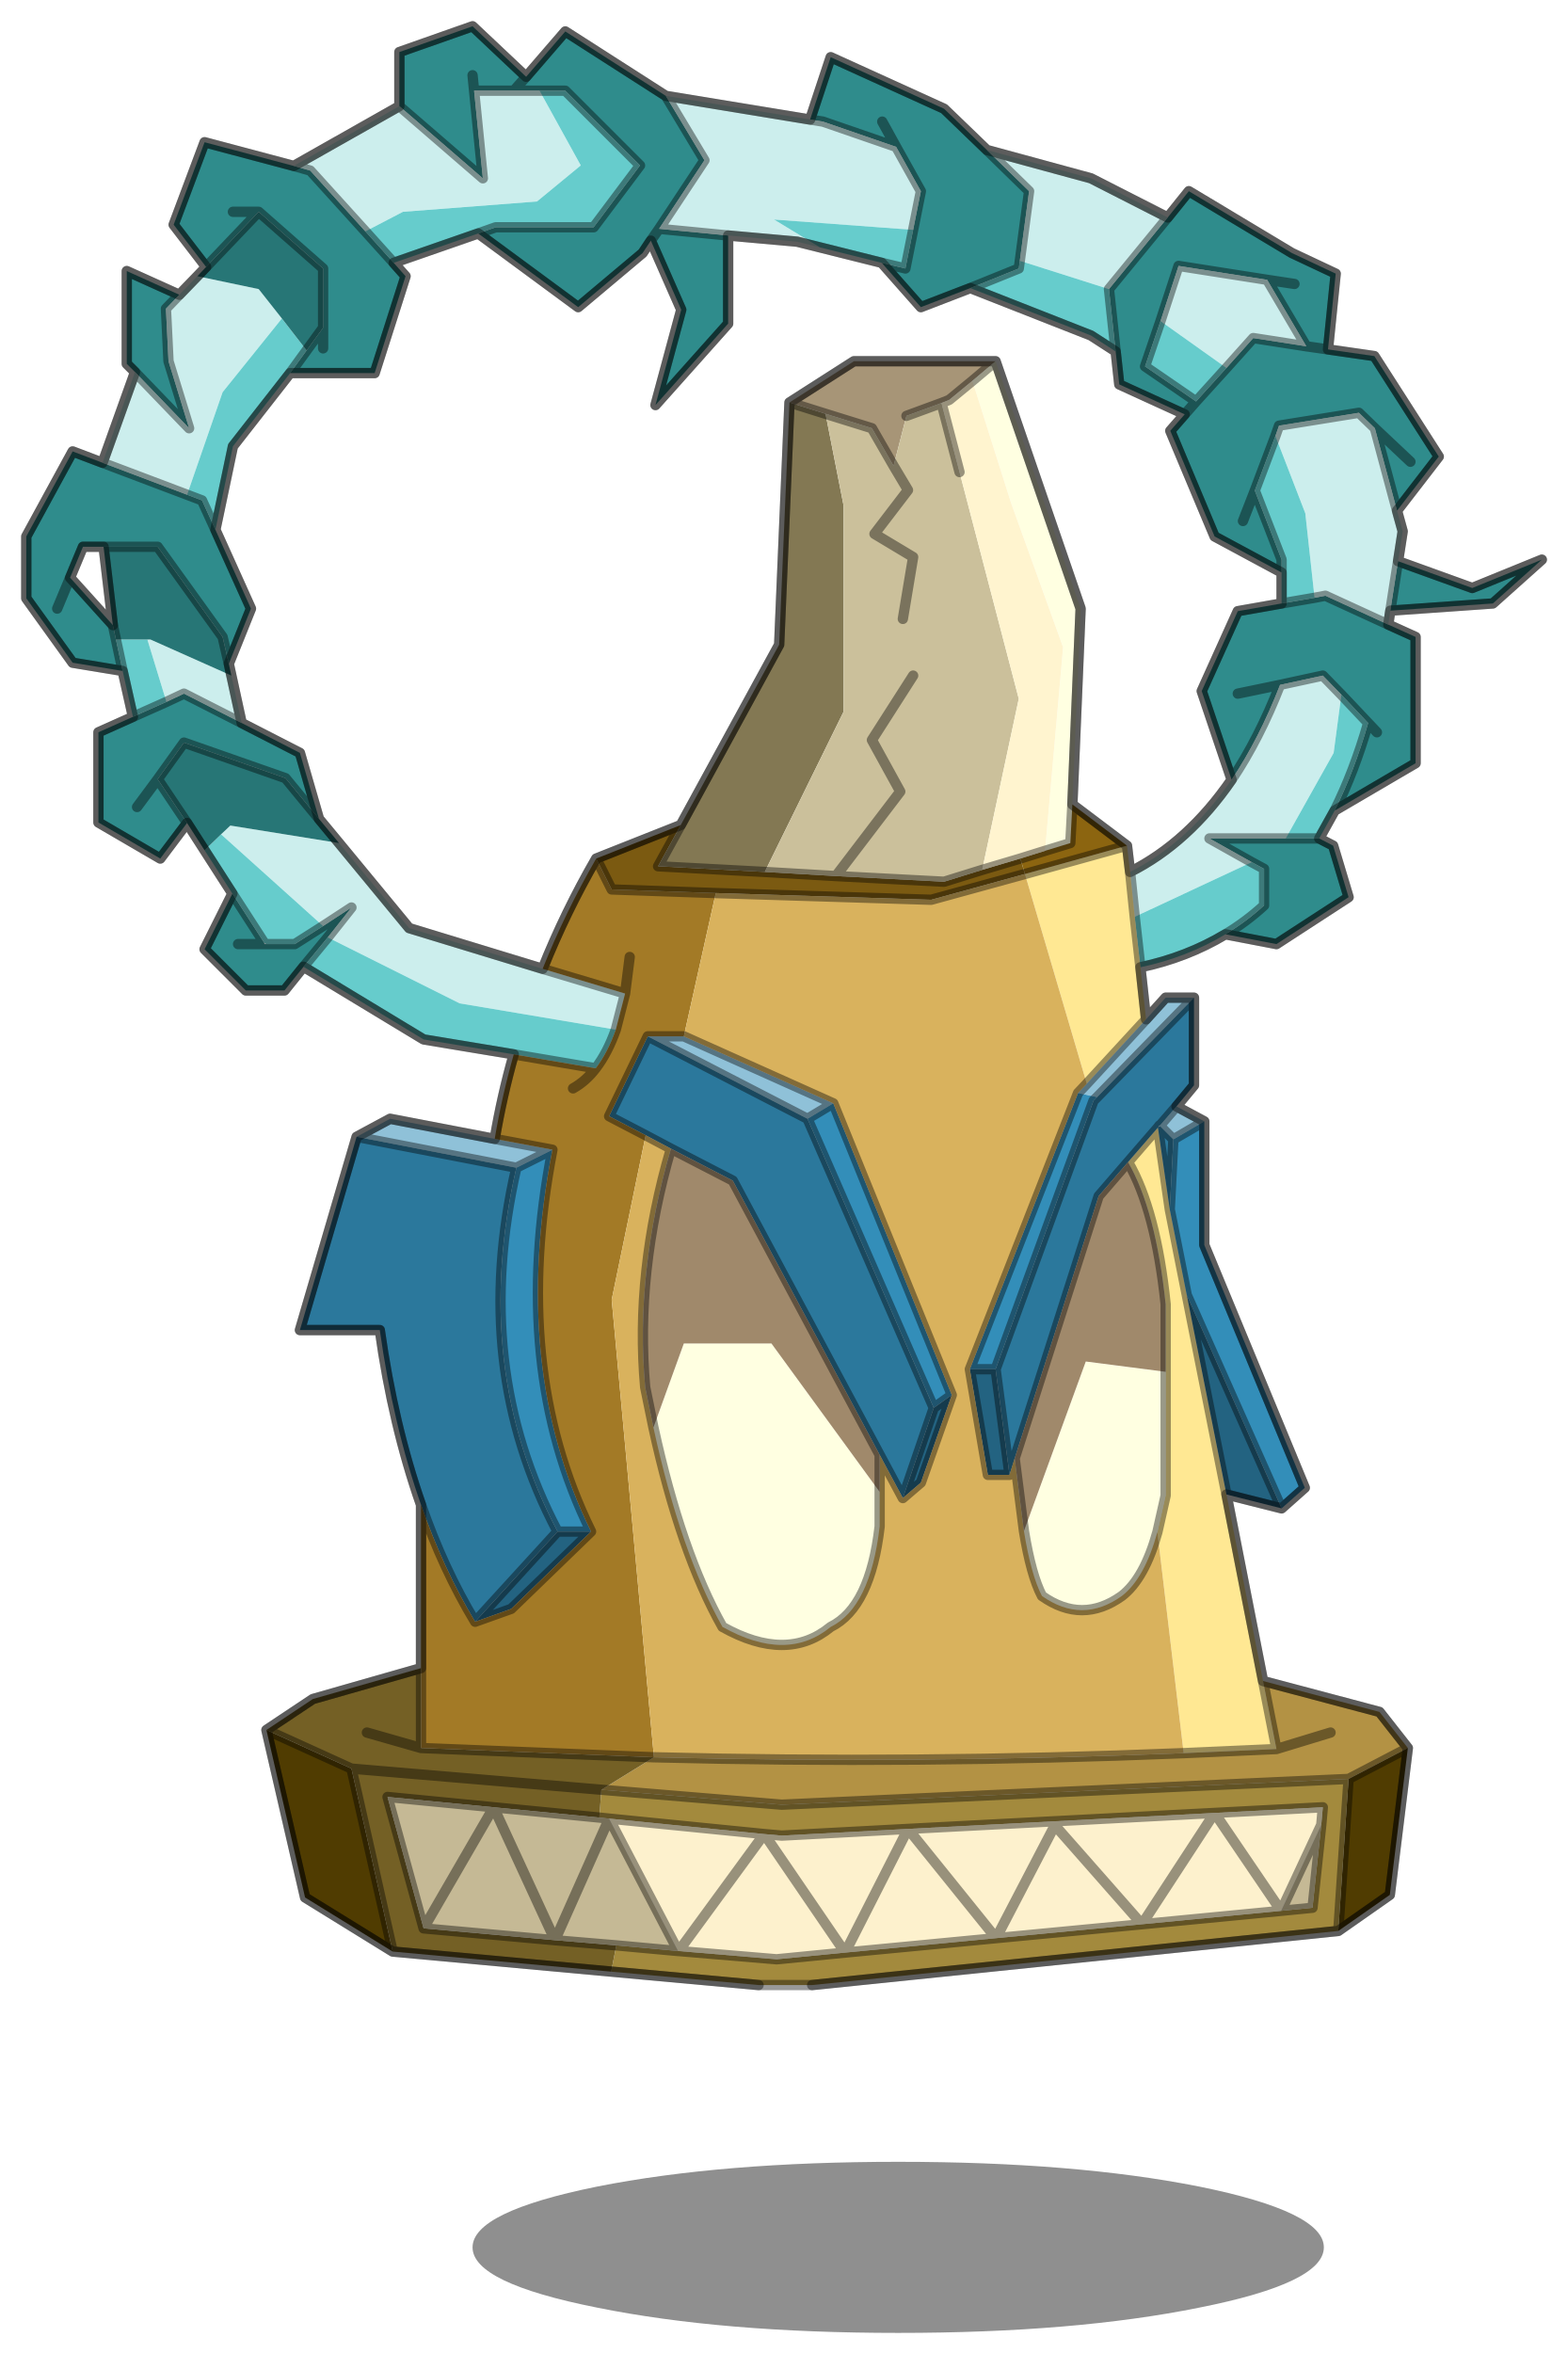
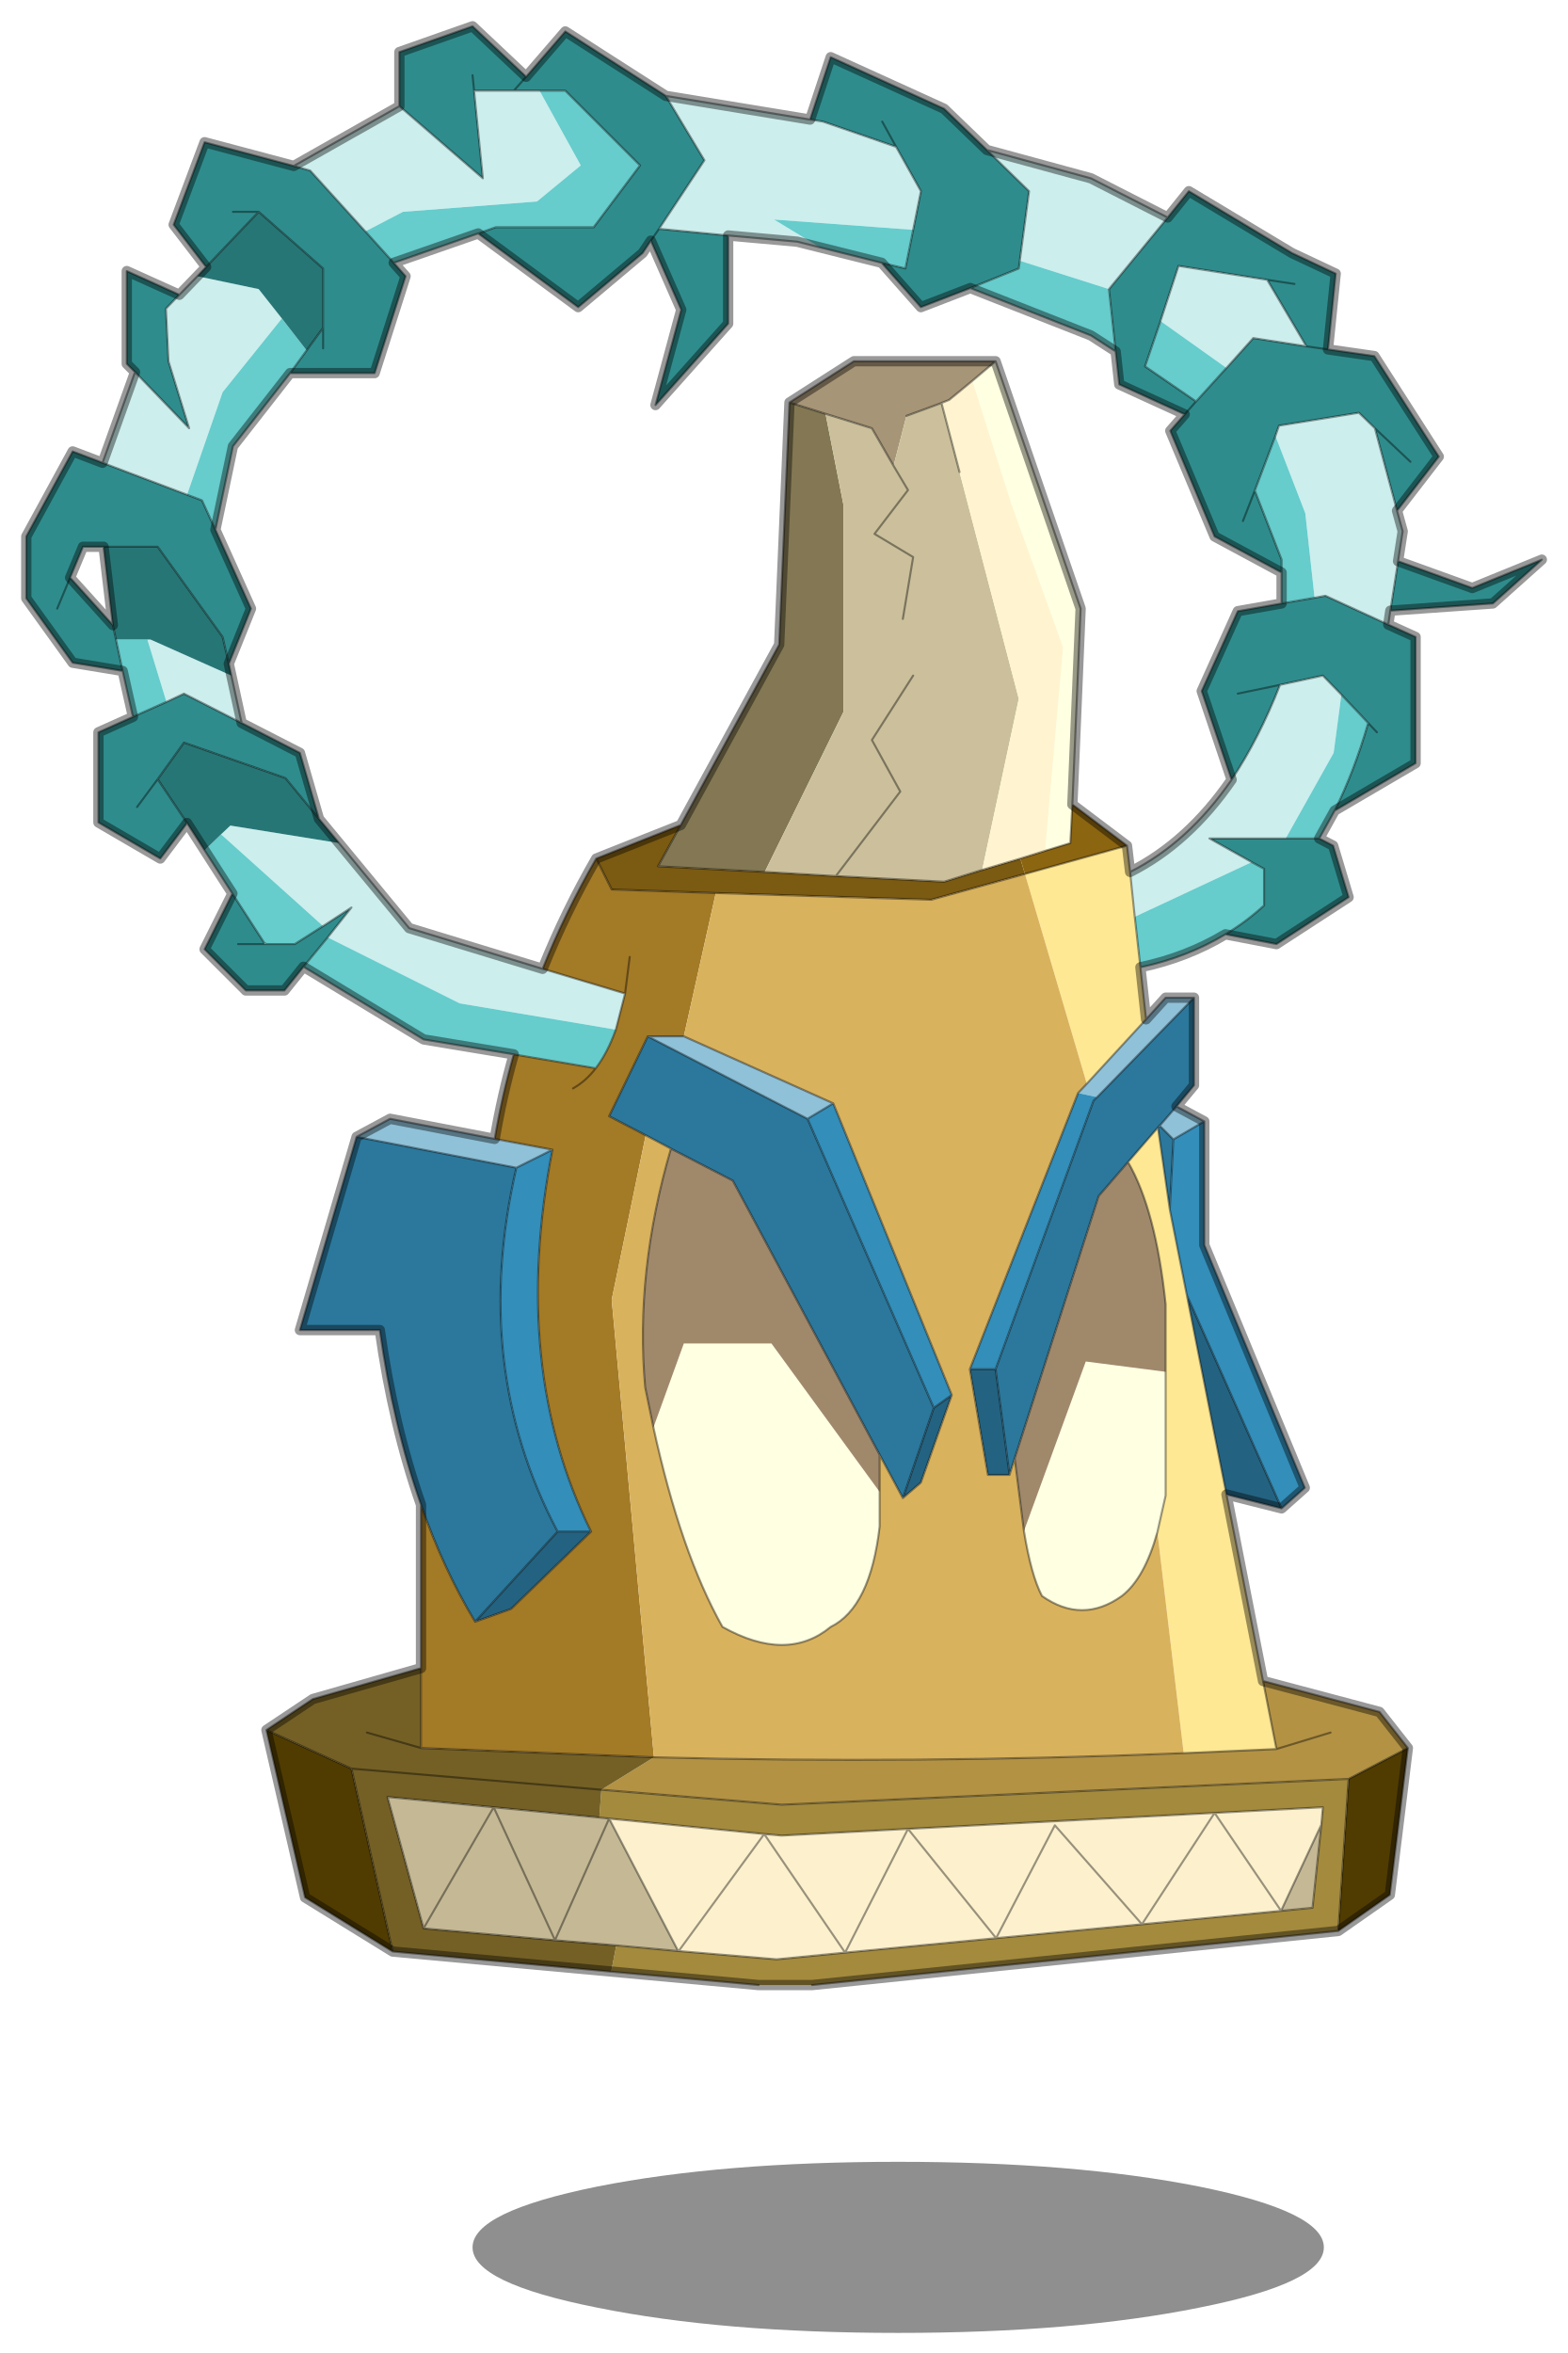
<svg xmlns="http://www.w3.org/2000/svg" xmlns:xlink="http://www.w3.org/1999/xlink" width="152.1" height="228.3" viewBox="199.4 86.0 152.1 228.3">
  <g transform="matrix(1, 0, 0, 1, 0, 0)">
    <use xlink:href="#object-0" width="148.05" height="224.3" transform="matrix(1, 0, 0, 1, 201.45, 88.05)" />
  </g>
  <defs>
    <g transform="matrix(1, 0, 0, 1, -201.45, -88.05)" id="object-0">
      <path fill-rule="evenodd" fill="#000000" fill-opacity="0.439" stroke="none" d="M257.35 309.9Q245.25 307.5 245.25 304.05Q245.25 300.6 257.35 298.15Q269.45 295.75 286.55 295.75Q303.65 295.75 315.75 298.15Q327.85 300.6 327.85 304.05Q327.85 307.5 315.75 309.9Q303.65 312.35 286.55 312.35Q269.45 312.35 257.35 309.9" />
      <path fill-rule="evenodd" fill="#2f8c8c" stroke="none" d="M278 97.6L280 91.55L291 96.55L295.15 100.55L299.25 104.55L298.35 111.3L298.25 112.05L293.55 113.95L288.75 115.8L284.95 111.5L287.25 112.05L288 108.3L288.75 104.55L286.35 100.25L279.25 97.8L278 97.6M312.7 107.1L314.75 104.55L324.75 110.55L329 112.55L328.25 119.9L332.75 120.55L339 130.3L334.95 135.55L332.8 127.55L331.25 126.05L323.5 127.3L323.15 128.3L321.15 133.6L323.75 140.3L323.75 141.55L317.25 138.05L312.95 127.8L314.35 126.2L308 123.3L307.65 120.1L307 114.05L312.7 107.1M335.05 140.45L342.25 143.05L349 140.3L344.25 144.55L334.3 145.25L335.05 140.45M334.1 146.6L336.75 147.8L336.75 160.05L328.9 164.65Q330.8 160.85 332.15 156.15L329.55 153.4L327.75 151.55L323.6 152.45L319.5 153.3L323.6 152.45Q321.55 157.7 318.9 161.65L316 153.05L319.5 145.3L323.75 144.55L326.95 144L328 143.8L334.1 146.6M327.4 167.35L328.75 168.05L330.25 173.05L323.25 177.6L318.3 176.65Q320.3 175.45 322.05 173.85L322.05 170.3L320.85 169.65L316.75 167.35L324.15 167.35L327.4 167.35M228.85 179.8L227 182.1L223.25 182.1L219.25 178.1L221.95 172.7L225.05 177.5L225.05 177.6L225.25 177.6L228 177.6L230.75 175.85L233.5 174.05L231.2 176.95L228.85 179.8M217.55 165.85L214.95 169.3L208.95 165.8L208.95 157.05L212.3 155.55L215.55 154.1L217.25 153.3L222.85 156.15L228.5 159.05L230.35 165.45L227.1 161.5L217.25 158.05L214.7 161.6L212.7 164.3L214.7 161.6L217.55 165.85M211.3 151.1L206.45 150.3L201.95 144.05L201.95 138.05L206.45 129.8L209.35 130.9L217.55 134L219 134.55L220.3 137.4L223.75 145.05L221.6 150.4L221 147.8L214.7 139.05L209.45 139.05L207.45 139.05L206.2 142.05L210.35 146.65L210.65 148.05L211.3 151.1M212.5 122.1L211.7 121.3L211.7 112.3L216.8 114.6L215.5 115.95L215.75 121.05L217.75 127.55L212.5 122.1M219.4 111.9L216.25 107.8L219.25 99.8L227.9 102.1L229.5 102.55L234.85 108.45L237.6 111.5L238.75 112.8L235.75 122.2L227.55 122.2L229.15 120L230.75 117.8L230.75 112.05L224.5 106.55L219.4 111.9M238.15 96.25L238.15 91.05L245.25 88.55L250.45 93.45L254.25 89.05L264 95.3L267.75 101.55L263.35 108.2L270.05 108.85L270.05 117.4L263 125.3L265.5 116.05L262.55 109.35L261.75 110.55L255.5 115.8L245.8 108.65L247.5 108.05L257 108.05L261.5 102.05L254.25 94.8L251.75 94.8L249.25 94.8L245.4 94.8L245.25 93.3L245.4 94.8L246.25 103.3L238.15 96.3L238.15 96.25M285 97.8L286.35 100.25L285 97.8M262.55 109.35L263.35 108.2L262.55 109.35M318.4 121.7L321 118.8L326.15 119.6L328.25 119.9L326.15 119.6L322.35 113.15L313.75 111.8L312 117.15L310.5 121.55L315.45 124.95L318.4 121.7M314.35 126.2L315.45 124.95L314.35 126.2M325 113.55L322.35 113.15L325 113.55M336.25 130.8L332.8 127.55L336.25 130.8M320 136.55L321.15 133.6L320 136.55M250.45 93.45L249.25 94.8L250.45 93.45M204.95 145.05L206.2 142.05L204.95 145.05M230.75 117.8L230.75 119.8L230.75 117.8M224.5 106.55L222 106.55L224.5 106.55M222.5 177.6L225.05 177.6L222.5 177.6M333 157.05L332.15 156.15L333 157.05" />
      <path fill-rule="evenodd" fill="#cceeed" stroke="none" d="M295.15 100.55L305.25 103.3L312.7 107.1L307 114.05L298.35 111.3L299.25 104.55L295.15 100.55M334.95 135.55L335.5 137.55L335.05 140.45L334.3 145.25L334.1 146.6L328 143.8L326.95 144L326.05 135.8L323.15 128.3L323.5 127.3L331.25 126.05L332.8 127.55L334.95 135.55M209.35 130.9L212.5 122.1L217.75 127.55L215.75 121.05L215.5 115.95L216.8 114.6L218.55 112.8L224.5 114.05L226.75 116.9L221 124.05L217.55 134L209.35 130.9M227.9 102.1L238.15 96.3L246.25 103.3L245.4 94.8L249.25 94.8L251.75 94.8L255.75 102.05L251.5 105.55L238.5 106.55L234.85 108.45L229.5 102.55L227.9 102.1M264 95.3L278 97.6L279.25 97.8L286.35 100.25L288.75 104.55L288 108.3L274.5 107.3L278.95 110L276.75 109.45L270.05 108.85L263.35 108.2L267.75 101.55L264 95.3M221.85 151.55L222.85 156.15L217.25 153.3L215.55 154.1L213.7 148.05L214 148.05L221.85 151.55M232.3 167.8L239.1 176.05L252.05 180L260.05 182.4L259.15 185.9L244 183.35L231.2 176.95L233.5 174.05L230.75 175.85L220.85 166.95L221.75 166.1L232.3 167.8M309.05 170.6Q314.7 167.75 318.9 161.65Q321.55 157.7 323.6 152.45L327.75 151.55L329.55 153.4L328.8 159.05L324.15 167.35L316.75 167.35L320.85 169.65L309.5 174.95L309.05 170.6M326.15 119.6L321 118.8L318.4 121.7L312 117.15L313.75 111.8L322.35 113.15L326.15 119.6" />
      <path fill-rule="evenodd" fill="#66cccc" stroke="none" d="M328.9 164.65L327.4 167.35L324.15 167.35L328.8 159.05L329.55 153.4L332.15 156.15Q330.8 160.85 328.9 164.65M318.3 176.65Q314.55 178.9 310.05 179.85L309.5 174.95L320.85 169.65L322.05 170.3L322.05 173.85Q320.3 175.45 318.3 176.65M249.25 188.3L240.5 186.85L228.85 179.8L231.2 176.95L244 183.35L259.15 185.9Q258.35 188.15 257.2 189.65L249.25 188.3M221.95 172.7L219.25 168.5L220.85 166.95L230.75 175.85L228 177.6L225.25 177.6L225.05 177.5L221.95 172.7M212.3 155.55L211.3 151.1L210.65 148.05L213.7 148.05L215.55 154.1L212.3 155.55M293.55 113.95L298.25 112.05L298.35 111.3L307 114.05L307.65 120.1L305.25 118.55L293.55 113.95M288 108.3L287.25 112.05L284.95 111.5L278.95 110L274.5 107.3L288 108.3M245.8 108.65L237.6 111.5L234.85 108.45L238.5 106.55L251.5 105.55L255.75 102.05L251.75 94.8L254.25 94.8L261.5 102.05L257 108.05L247.5 108.05L245.8 108.65M227.55 122.2L222 129.3L220.3 137.4L219 134.55L217.55 134L221 124.05L226.75 116.9L229.15 120L227.55 122.2M323.75 144.55L323.75 141.55L323.75 140.3L321.15 133.6L323.15 128.3L326.05 135.8L326.95 144L323.75 144.55M318.4 121.7L315.45 124.95L310.5 121.55L312 117.15L318.4 121.7" />
      <path fill-rule="evenodd" fill="#ffe893" stroke="none" d="M310.05 179.85L310.6 184.9L304.85 191.15L298.85 170.8L308.75 168.05L309.05 170.6L309.5 174.95L310.05 179.85M318.4 231L321.95 249.1L323.25 255.7L314.25 256.1L311.7 234.65L312.5 231.1L312.5 219.1L312.5 212.55Q311.55 203.4 308.85 198.75L311.75 195.4L312.9 203.35L314.55 211.65L318.4 231" />
      <path fill-rule="evenodd" fill="#8fc1d8" stroke="none" d="M310.6 184.9L312.5 182.8L315.25 182.8L305.85 192.45L304 192.05L304.85 191.15L310.6 184.9M313.55 193.35L316.25 194.8L313.25 196.55L311.95 195.25L311.9 195.2L311.95 195.2L313.55 193.35M234 196.3L237.25 194.55L247.4 196.5L253 197.55L249.5 199.3L234 196.3M265.75 186.55L280.25 193.05L277.75 194.55L262.25 186.55L265.75 186.55" />
      <path fill-rule="evenodd" fill="#2b789c" stroke="none" d="M315.25 182.8L315.25 191.3L313.55 193.35L311.95 195.2L311.9 195.2L311.75 195.4L308.85 198.75L306 202.05L297.85 227.5L297.35 229.1L296 218.85L305.5 192.8L305.85 192.45L315.25 182.8M240.25 232Q237.55 224.3 236.25 215.05L228.5 215.05L234 196.3L249.5 199.3Q245.05 218.6 253.5 234.6L245.5 243.35Q242.4 238.2 240.25 232M311.75 195.4L311.95 195.25L313.25 196.55L312.9 203.35L311.75 195.4M287 231.35L284.75 227.15L270.5 200.55L264.5 197.45L262.05 196.15L258.5 194.3L262.25 186.55L277.75 194.55L290 222.6L287 231.35" />
      <path fill-rule="evenodd" fill="#338eb9" stroke="none" d="M316.25 194.8L316.25 206.8L326 230.35L323.75 232.35L314.55 211.65L312.9 203.35L313.25 196.55L316.25 194.8M249.5 199.3L253 197.55Q248.9 218.7 256.75 234.6L253.5 234.6Q245.05 218.6 249.5 199.3M305.85 192.45L305.5 192.8L296 218.85L293.5 218.85L304 192.05L305.85 192.45M280.25 193.05L291.75 221.35L290 222.6L277.75 194.55L280.25 193.05" />
      <path fill-rule="evenodd" fill="#236381" stroke="none" d="M323.75 232.35L318.4 231L314.55 211.65L323.75 232.35M253.5 234.6L256.75 234.6L249 242.1L245.5 243.35L253.5 234.6M293.5 218.85L296 218.85L297.35 229.1L295.25 229.1L293.5 218.85M291.75 221.35L288.75 229.85L287 231.35L290 222.6L291.75 221.35" />
      <path fill-rule="evenodd" fill="#b39244" stroke="none" d="M321.95 249.1L333.25 252.1L336 255.6L330.25 258.6L275.25 261.1L257.75 259.65L262.85 256.5Q288.3 257.15 314.25 256.1L323.25 255.7L321.95 249.1M328.5 254.1L323.25 255.7L328.5 254.1" />
      <path fill-rule="evenodd" fill="#503c01" stroke="none" d="M336 255.6L334.25 269.85L329.25 273.35L330.25 258.6L336 255.6M237.5 275.35L229 270.1L225.25 253.85L233.5 257.6L237.5 275.35" />
      <path fill-rule="evenodd" fill="#a38a3d" stroke="none" d="M329.25 273.35L278.2 278.6L273 278.6L258.7 277.3L259.2 274.75L265.2 275.3L265.25 275.3L274.75 276.1L281.4 275.45L296.05 274.05L310.2 272.7L323.7 271.4L326.75 271.1L327.6 263.05L327.75 261.35L317.25 261.9L287.5 263.45L275.25 264.1L273.55 263.95L258.5 262.45L257.55 262.35L257.75 259.65L275.25 261.1L330.25 258.6L329.25 273.35" />
      <path fill-rule="evenodd" fill="#746025" stroke="none" d="M258.7 277.3L237.5 275.35L233.5 257.6L257.75 259.65L257.55 262.35L247.3 261.35L237 260.35L240.5 273.1L253.25 274.25L259.2 274.75L258.7 277.3M225.25 253.85L229.75 250.85L240.25 247.85L240.25 255.6L235 254.1L240.25 255.6L262.85 256.5L257.75 259.65L233.5 257.6L225.25 253.85" />
      <path fill-rule="evenodd" fill="#a37a26" stroke="none" d="M240.25 247.85L240.25 232Q242.4 238.2 245.5 243.35L249 242.1L256.75 234.6Q248.9 218.7 253 197.55L247.4 196.5Q248.1 192.35 249.25 188.3L257.2 189.65Q258.35 188.15 259.15 185.9L260.05 182.4L252.05 180Q254.25 174.5 257.25 169.3L258.75 172.3L268.85 172.65L265.75 186.55L262.25 186.55L258.5 194.3L262.05 196.15L258.75 212.1L262.85 256.5L240.25 255.6L240.25 247.85M260.05 182.4L260.5 178.85L260.05 182.4M255 191.6Q256.25 190.9 257.2 189.65Q256.25 190.9 255 191.6" />
      <path fill-rule="evenodd" fill="#277676" stroke="none" d="M219.25 168.5L217.55 165.85L214.7 161.6L217.25 158.05L227.1 161.5L230.35 165.45L232.3 167.8L221.75 166.1L220.85 166.95L219.25 168.5M218.55 112.8L219.4 111.9L224.5 106.55L230.75 112.05L230.75 117.8L229.15 120L226.75 116.9L224.5 114.05L218.55 112.8M221.6 150.4L221.85 151.55L214 148.05L213.7 148.05L210.65 148.05L210.35 146.65L209.45 139.05L214.7 139.05L221 147.8L221.6 150.4" />
      <path fill-rule="evenodd" fill="#7b5a11" stroke="none" d="M257.25 169.3L265.45 166.05L263.25 170.05L273.6 170.6L280.5 171L291 171.55L294.7 170.4L298.4 169.3L298.85 170.8L289.75 173.3L268.85 172.65L258.75 172.3L257.25 169.3" />
      <path fill-rule="evenodd" fill="#837853" stroke="none" d="M265.45 166.05L275 148.55L276 125.05L279.5 126.15L281.25 135.05L281.25 155.05L273.6 170.6L263.25 170.05L265.45 166.05" />
      <path fill-rule="evenodd" fill="#a79577" stroke="none" d="M276 125.05L282.25 121.05L296 121.05L293.75 122.95Q292.65 123.85 291.5 124.8L290.75 125.1L287.35 126.35L286.1 131.2L284 127.55L279.5 126.15L276 125.05" />
      <path fill-rule="evenodd" fill="#ffffe1" stroke="none" d="M296 121.05L304.25 145.05L303.45 164.05L303.25 167.8L300.8 168.55L302.55 148.8L297.5 134.8L293.75 122.95L296 121.05M284.75 230.75L284.75 234.1Q283.85 241.95 280 243.85Q275.75 247.35 269.5 243.85Q265.45 236.65 262.8 224.5L265.75 216.35L274.25 216.35L284.75 230.75M311.7 234.65Q310.45 239.15 308.25 240.85Q304.4 243.6 300.5 240.85Q299.45 238.85 298.75 234.55L304.75 218.1L312.5 219.1L312.5 231.1L311.7 234.65" />
      <path fill-rule="evenodd" fill="#8c6510" stroke="none" d="M303.45 164.05L308.75 168.05L298.85 170.8L298.4 169.3L300.8 168.55L303.25 167.8L303.45 164.05" />
      <path fill-rule="evenodd" fill="#cbc09b" stroke="none" d="M279.5 126.15L284 127.55L286.1 131.2L287.35 126.35L290.75 125.1L292.5 131.8L298.25 153.8L294.7 170.4L291 171.55L280.5 171L286.75 162.8L284 157.8L288 151.55L284 157.8L286.75 162.8L280.5 171L273.6 170.6L281.25 155.05L281.25 135.05L279.5 126.15M287 146.05L288 140.05L284.25 137.8L287.5 133.55L286.1 131.2L287.5 133.55L284.25 137.8L288 140.05L287 146.05" />
      <path fill-rule="evenodd" fill="#fff4cf" stroke="none" d="M290.75 125.1L291.5 124.8Q292.65 123.85 293.75 122.95L297.5 134.8L302.55 148.8L300.8 168.55L298.4 169.3L294.7 170.4L298.25 153.8L292.5 131.8L290.75 125.1" />
      <path fill-rule="evenodd" fill="#d9b25d" stroke="none" d="M304 192.05L293.5 218.85L295.25 229.1L297.35 229.1L297.85 227.5L298.75 234.55Q299.45 238.85 300.5 240.85Q304.4 243.6 308.25 240.85Q310.45 239.15 311.7 234.65L314.25 256.1Q288.3 257.15 262.85 256.5L258.75 212.1L262.05 196.15L264.5 197.45Q261 209.45 262 220.6L262.8 224.5Q265.45 236.65 269.5 243.85Q275.75 247.35 280 243.85Q283.85 241.95 284.75 234.1L284.75 230.75L284.75 227.15L287 231.35L288.75 229.85L291.75 221.35L280.25 193.05L265.75 186.55L268.85 172.65L289.75 173.3L298.85 170.8L304.85 191.15L304 192.05" />
      <path fill-rule="evenodd" fill="#a0896b" stroke="none" d="M297.85 227.5L306 202.05L308.85 198.75Q311.55 203.4 312.5 212.55L312.5 219.1L304.75 218.1L298.75 234.55L297.85 227.5M284.75 227.15L284.75 230.75L274.25 216.35L265.75 216.35L262.8 224.5L262 220.6Q261 209.45 264.5 197.45L270.5 200.55L284.75 227.15" />
      <path fill-rule="evenodd" fill="#fdf1cd" stroke="none" d="M317.25 261.9L327.75 261.35L327.6 263.05L323.7 271.4L317.25 261.9L323.7 271.4L310.2 272.7L296.05 274.05L301.75 263.1L310.2 272.7L301.75 263.1L296.05 274.05L281.4 275.45L274.75 276.1L265.25 275.3L265.2 275.3L258.5 262.45L273.55 263.95L275.25 264.1L287.5 263.45L317.25 261.9L310.2 272.7L317.25 261.9M296.05 274.05L287.5 263.45L296.05 274.05M287.5 263.45L281.4 275.45L273.55 263.95L281.4 275.45L287.5 263.45M265.25 275.3L273.55 263.95L265.25 275.3" />
      <path fill-rule="evenodd" fill="#c5b995" stroke="none" d="M323.7 271.4L327.6 263.05L326.75 271.1L323.7 271.4M265.2 275.3L259.2 274.75L253.25 274.25L258.5 262.45L257.55 262.35L247.3 261.35L253.25 274.25L247.3 261.35L240.5 273.1L247.3 261.35L237 260.35L240.5 273.1L253.25 274.25L258.5 262.45L265.2 275.3" />
-       <path fill="none" stroke="#000000" stroke-opacity="0.4" vector-effect="non-scaling-stroke" stroke-width="1" stroke-linecap="round" stroke-linejoin="round" d="M278 97.6L280 91.55L291 96.55L295.15 100.55L305.25 103.3L312.7 107.1L314.75 104.55L324.75 110.55L329 112.55L328.25 119.9L332.75 120.55L339 130.3L334.95 135.55L335.5 137.55L335.05 140.45L342.25 143.05L349 140.3L344.25 144.55L334.3 145.25L334.1 146.6L336.75 147.8L336.75 160.05L328.9 164.65L327.4 167.35L328.75 168.05L330.25 173.05L323.25 177.6L318.3 176.65Q314.55 178.9 310.05 179.85L310.6 184.9L312.5 182.8L315.25 182.8L315.25 191.3L313.55 193.35L316.25 194.8L316.25 206.8L326 230.35L323.75 232.35L318.4 231L321.95 249.1L333.25 252.1L336 255.6L334.25 269.85L329.25 273.35L278.2 278.6M273 278.6L258.7 277.3L237.5 275.35L229 270.1L225.25 253.85L229.75 250.85L240.25 247.85L240.25 232Q237.55 224.3 236.25 215.05L228.5 215.05L234 196.3L237.25 194.55L247.4 196.5Q248.1 192.35 249.25 188.3L240.5 186.85L228.85 179.8L227 182.1L223.25 182.1L219.25 178.1L221.95 172.7L219.25 168.5L217.55 165.85L214.95 169.3L208.95 165.8L208.95 157.05L212.3 155.55L211.3 151.1L206.45 150.3L201.95 144.05L201.95 138.05L206.45 129.8L209.35 130.9L212.5 122.1L211.7 121.3L211.7 112.3L216.8 114.6L218.55 112.8L219.4 111.9L216.25 107.8L219.25 99.8L227.9 102.1L238.15 96.3L238.15 96.25L238.15 91.05L245.25 88.55L250.45 93.45L254.25 89.05L264 95.3L278 97.6L279.25 97.8L286.35 100.25L285 97.8M288 108.3L288.75 104.55L286.35 100.25M284.95 111.5L288.75 115.8L293.55 113.95L298.25 112.05L298.35 111.3L299.25 104.55L295.15 100.55M284.95 111.5L287.25 112.05L288 108.3M278.95 110L284.95 111.5M270.05 108.85L276.75 109.45L278.95 110M264 95.3L267.75 101.55L263.35 108.2L270.05 108.85L270.05 117.4L263 125.3L265.5 116.05L262.55 109.35L261.75 110.55L255.5 115.8L245.8 108.65L237.6 111.5L238.75 112.8L235.75 122.2L227.55 122.2L222 129.3L220.3 137.4L223.75 145.05L221.6 150.4L221.85 151.55L222.85 156.15L228.5 159.05L230.35 165.45L232.3 167.8L239.1 176.05L252.05 180Q254.25 174.5 257.25 169.3L265.45 166.05L275 148.55L276 125.05L282.25 121.05L296 121.05L304.25 145.05L303.45 164.05L308.75 168.05L309.05 170.6Q314.7 167.75 318.9 161.65L316 153.05L319.5 145.3L323.75 144.55L323.75 141.55L317.25 138.05L312.95 127.8L314.35 126.2L308 123.3L307.65 120.1L305.25 118.55L293.55 113.95M245.8 108.65L247.5 108.05L257 108.05L261.5 102.05L254.25 94.8L251.75 94.8L249.25 94.8L245.4 94.8L245.25 93.3M234.85 108.45L237.6 111.5M263.35 108.2L262.55 109.35M279.5 126.15L284 127.55L286.1 131.2L287.5 133.55L284.25 137.8L288 140.05L287 146.05M287.35 126.35L290.75 125.1L291.5 124.8Q292.65 123.85 293.75 122.95L296 121.05M290.75 125.1L292.5 131.8M294.7 170.4L298.4 169.3L300.8 168.55L303.25 167.8L303.45 164.05M279.5 126.15L276 125.05M326.15 119.6L321 118.8L318.4 121.7L315.45 124.95L314.35 126.2M328.25 119.9L326.15 119.6L322.35 113.15L313.75 111.8L312 117.15L310.5 121.55L315.45 124.95M322.35 113.15L325 113.55M307.65 120.1L307 114.05L312.7 107.1M323.15 128.3L323.5 127.3L331.25 126.05L332.8 127.55L336.25 130.8M321.15 133.6L323.15 128.3M326.95 144L328 143.8L334.1 146.6M323.75 141.55L323.75 140.3L321.15 133.6L320 136.55M323.75 144.55L326.95 144M238.15 96.3L238.15 96.25M249.25 94.8L250.45 93.45M209.45 139.05L207.45 139.05L206.2 142.05L210.35 146.65L209.45 139.05L214.7 139.05L221 147.8L221.6 150.4M206.2 142.05L204.95 145.05M234.85 108.45L229.5 102.55L227.9 102.1M212.5 122.1L217.75 127.55L215.75 121.05L215.5 115.95L216.8 114.6M229.15 120L230.75 117.8L230.75 112.05L224.5 106.55L219.4 111.9M229.15 120L227.55 122.2M230.75 119.8L230.75 117.8M222 106.55L224.5 106.55M217.55 134L219 134.55L220.3 137.4M217.55 134L209.35 130.9M245.4 94.8L246.25 103.3L238.15 96.3M215.55 154.1L217.25 153.3L222.85 156.15M214.7 161.6L212.7 164.3M230.35 165.45L227.1 161.5L217.25 158.05L214.7 161.6L217.55 165.85M230.75 175.85L228 177.6L225.25 177.6L225.05 177.6L222.5 177.6M225.25 177.6L225.05 177.5L221.95 172.7M228.85 179.8L231.2 176.95L233.5 174.05L230.75 175.85M259.15 185.9L260.05 182.4L252.05 180M210.65 148.05L210.35 146.65M211.3 151.1L210.65 148.05M253 197.55L249.5 199.3Q245.05 218.6 253.5 234.6L256.75 234.6Q248.9 218.7 253 197.55L247.4 196.5M245.5 243.35L249 242.1L256.75 234.6M249.5 199.3L234 196.3M240.25 232Q242.4 238.2 245.5 243.35L253.5 234.6M212.3 155.55L215.55 154.1M329.55 153.4L332.15 156.15L333 157.05M323.6 152.45L327.75 151.55L329.55 153.4M324.15 167.35L327.4 167.35M319.5 153.3L323.6 152.45Q321.55 157.7 318.9 161.65M320.85 169.65L316.75 167.35L324.15 167.35M318.3 176.65Q320.3 175.45 322.05 173.85L322.05 170.3L320.85 169.65M309.5 174.95L310.05 179.85M328.9 164.65Q330.8 160.85 332.15 156.15M298.85 170.8L308.75 168.05M296 218.85L305.5 192.8L305.85 192.45L315.25 182.8M304 192.05L293.5 218.85L296 218.85L297.35 229.1L297.85 227.5L306 202.05L308.85 198.75L311.75 195.4L311.9 195.2L311.95 195.2L313.55 193.35M304.85 191.15L304 192.05M311.95 195.25L311.9 195.2M311.95 195.25L313.25 196.55L316.25 194.8M310.6 184.9L304.85 191.15M298.85 170.8L289.75 173.3L268.85 172.65L258.75 172.3L257.25 169.3M265.75 186.55L280.25 193.05L291.75 221.35L288.75 229.85L287 231.35L284.75 227.15L284.75 230.75L284.75 234.1Q283.85 241.95 280 243.85Q275.75 247.35 269.5 243.85Q265.45 236.65 262.8 224.5L262 220.6Q261 209.45 264.5 197.45L262.05 196.15L258.5 194.3L262.25 186.55L265.75 186.55M262.85 256.5Q288.3 257.15 314.25 256.1L323.25 255.7L321.95 249.1M311.7 234.65Q310.45 239.15 308.25 240.85Q304.4 243.6 300.5 240.85Q299.45 238.85 298.75 234.55L297.85 227.5M309.05 170.6L309.5 174.95M280.5 171L286.75 162.8L284 157.8L288 151.55M294.7 170.4L291 171.55L280.5 171L273.6 170.6L263.25 170.05L265.45 166.05M260.5 178.85L260.05 182.4M259.15 185.9Q258.35 188.15 257.2 189.65Q256.25 190.9 255 191.6M277.75 194.55L280.25 193.05M277.75 194.55L262.25 186.55M264.5 197.45L270.5 200.55L284.75 227.15M290 222.6L291.75 221.35M287 231.35L290 222.6L277.75 194.55M313.25 196.55L312.9 203.35L314.55 211.65L323.75 232.35M312.5 219.1L312.5 212.55Q311.55 203.4 308.85 198.75M312.5 219.1L312.5 231.1L311.7 234.65M293.5 218.85L295.25 229.1L297.35 229.1M318.4 231L314.55 211.65M312.9 203.35L311.75 195.4M257.2 189.65L249.25 188.3M335.05 140.45L334.3 145.25M332.8 127.55L334.95 135.55M327.6 263.05L327.75 261.35L317.25 261.9L323.7 271.4L327.6 263.05L326.75 271.1L323.7 271.4L310.2 272.7L296.05 274.05L301.75 263.1L310.2 272.7L317.25 261.9L287.5 263.45L296.05 274.05L281.4 275.45L274.75 276.1L265.25 275.3L265.2 275.3L259.2 274.75L253.25 274.25L247.3 261.35L240.5 273.1L253.25 274.25L258.5 262.45L257.55 262.35L247.3 261.35L237 260.35L240.5 273.1M323.25 255.7L328.5 254.1M330.25 258.6L329.25 273.35M287.5 263.45L275.25 264.1L273.55 263.95L281.4 275.45L287.5 263.45M273.55 263.95L265.25 275.3M258.5 262.45L273.55 263.95M257.75 259.65L275.25 261.1L330.25 258.6L336 255.6M257.75 259.65L233.5 257.6L237.5 275.35M265.2 275.3L258.5 262.45M240.25 255.6L235 254.1M240.25 247.85L240.25 255.6L262.85 256.5M233.5 257.6L225.25 253.85" />
+       <path fill="none" stroke="#000000" stroke-opacity="0.4" vector-effect="non-scaling-stroke" stroke-width="0.2" stroke-linecap="round" stroke-linejoin="round" d="M278 97.6L280 91.55L291 96.55L295.15 100.55L305.25 103.3L312.7 107.1L314.75 104.55L324.75 110.55L329 112.55L328.25 119.9L332.75 120.55L339 130.3L334.95 135.55L335.5 137.55L335.05 140.45L342.25 143.05L349 140.3L344.25 144.55L334.3 145.25L334.1 146.6L336.75 147.8L336.75 160.05L328.9 164.65L327.4 167.35L328.75 168.05L330.25 173.05L323.25 177.6L318.3 176.65Q314.55 178.9 310.05 179.85L310.6 184.9L312.5 182.8L315.25 182.8L315.25 191.3L313.55 193.35L316.25 194.8L316.25 206.8L326 230.35L323.75 232.35L318.4 231L321.95 249.1L333.25 252.1L336 255.6L334.25 269.85L329.25 273.35L278.2 278.6M273 278.6L258.7 277.3L237.5 275.35L229 270.1L225.25 253.85L229.75 250.85L240.25 247.85L240.25 232Q237.55 224.3 236.25 215.05L228.5 215.05L234 196.3L237.25 194.55L247.4 196.5Q248.1 192.35 249.25 188.3L240.5 186.85L228.85 179.8L227 182.1L223.25 182.1L219.25 178.1L221.95 172.7L219.25 168.5L217.55 165.85L214.95 169.3L208.95 165.8L208.95 157.05L212.3 155.55L211.3 151.1L206.45 150.3L201.95 144.05L201.95 138.05L206.45 129.8L209.35 130.9L212.5 122.1L211.7 121.3L211.7 112.3L216.8 114.6L218.55 112.8L219.4 111.9L216.25 107.8L219.25 99.8L227.9 102.1L238.15 96.3L238.15 96.25L238.15 91.05L245.25 88.55L250.45 93.45L254.25 89.05L264 95.3L278 97.6L279.25 97.8L286.35 100.25L285 97.8M288 108.3L288.75 104.55L286.35 100.25M284.95 111.5L288.75 115.8L293.55 113.95L298.25 112.05L298.35 111.3L299.25 104.55L295.15 100.55M284.95 111.5L287.25 112.05L288 108.3M278.95 110L284.95 111.5M270.05 108.85L276.75 109.45L278.95 110M264 95.3L267.75 101.55L263.35 108.2L270.05 108.85L270.05 117.4L263 125.3L265.5 116.05L262.55 109.35L261.75 110.55L255.5 115.8L245.8 108.65L237.6 111.5L238.75 112.8L235.75 122.2L227.55 122.2L222 129.3L220.3 137.4L223.75 145.05L221.6 150.4L221.85 151.55L222.85 156.15L228.5 159.05L230.35 165.45L232.3 167.8L239.1 176.05L252.05 180Q254.25 174.5 257.25 169.3L265.45 166.05L275 148.55L276 125.05L282.25 121.05L296 121.05L304.25 145.05L303.45 164.05L308.75 168.05L309.05 170.6Q314.7 167.75 318.9 161.65L316 153.05L319.5 145.3L323.75 144.55L323.75 141.55L317.25 138.05L312.95 127.8L314.35 126.2L308 123.3L307.65 120.1L305.25 118.55L293.55 113.95M245.8 108.65L247.5 108.05L257 108.05L261.5 102.05L254.25 94.8L251.75 94.8L249.25 94.8L245.4 94.8L245.25 93.3M234.85 108.45L237.6 111.5M263.35 108.2L262.55 109.35M279.5 126.15L284 127.55L286.1 131.2L287.5 133.55L284.25 137.8L288 140.05L287 146.05M287.35 126.35L290.75 125.1L291.5 124.8Q292.65 123.85 293.75 122.95L296 121.05M290.75 125.1L292.5 131.8M294.7 170.4L298.4 169.3L300.8 168.55L303.25 167.8L303.45 164.05M279.5 126.15L276 125.05M326.15 119.6L321 118.8L318.4 121.7L315.45 124.95L314.35 126.2M328.25 119.9L326.15 119.6L322.35 113.15L313.75 111.8L312 117.15L310.5 121.55L315.45 124.95M322.35 113.15L325 113.55M307.65 120.1L307 114.05L312.7 107.1M323.15 128.3L323.5 127.3L331.25 126.05L332.8 127.55L336.25 130.8M321.15 133.6L323.15 128.3M326.95 144L328 143.8L334.1 146.6M323.75 141.55L323.75 140.3L321.15 133.6L320 136.55M323.75 144.55L326.95 144M238.15 96.3L238.15 96.25M249.25 94.8L250.45 93.45M209.45 139.05L207.45 139.05L206.2 142.05L210.35 146.65L209.45 139.05L214.7 139.05L221 147.8L221.6 150.4M206.2 142.05L204.95 145.05M234.85 108.45L229.5 102.55L227.9 102.1M212.5 122.1L217.75 127.55L215.75 121.05L215.5 115.95L216.8 114.6M229.15 120L230.75 117.8L230.75 112.05L224.5 106.55L219.4 111.9M229.15 120L227.55 122.2M230.75 119.8L230.75 117.8M222 106.55L224.5 106.55M217.55 134L219 134.55L220.3 137.4M217.55 134L209.35 130.9M245.4 94.8L246.25 103.3L238.15 96.3M215.55 154.1L217.25 153.3L222.85 156.15M214.7 161.6L212.7 164.3M230.35 165.45L227.1 161.5L217.25 158.05L214.7 161.6L217.55 165.85M230.75 175.85L228 177.6L225.25 177.6L225.05 177.6L222.5 177.6M225.25 177.6L225.05 177.5L221.95 172.7M228.85 179.8L231.2 176.95L233.5 174.05L230.75 175.85M259.15 185.9L260.05 182.4L252.05 180M210.65 148.05L210.35 146.65M211.3 151.1L210.65 148.05M253 197.55L249.5 199.3Q245.05 218.6 253.5 234.6L256.75 234.6Q248.9 218.7 253 197.55L247.4 196.5M245.5 243.35L249 242.1L256.75 234.6M249.5 199.3L234 196.3M240.25 232Q242.4 238.2 245.5 243.35L253.5 234.6M212.3 155.55L215.55 154.1M329.55 153.4L332.15 156.15L333 157.05M323.6 152.45L327.75 151.55L329.55 153.4M324.15 167.35L327.4 167.35M319.5 153.3L323.6 152.45Q321.55 157.7 318.9 161.65M320.85 169.65L316.75 167.35L324.15 167.35M318.3 176.65Q320.3 175.45 322.05 173.85L322.05 170.3L320.85 169.65M309.5 174.95L310.05 179.85M328.9 164.65Q330.8 160.85 332.15 156.15M298.85 170.8L308.75 168.05M296 218.85L305.5 192.8L305.85 192.45L315.25 182.8M304 192.05L293.5 218.85L296 218.85L297.35 229.1L297.85 227.5L306 202.05L308.85 198.75L311.75 195.4L311.9 195.2L311.95 195.2L313.55 193.35M304.85 191.15L304 192.05M311.95 195.25L311.9 195.2M311.95 195.25L313.25 196.55L316.25 194.8M310.6 184.9L304.85 191.15M298.85 170.8L289.75 173.3L268.85 172.65L258.75 172.3L257.25 169.3M265.75 186.55L280.25 193.05L291.75 221.35L288.75 229.85L287 231.35L284.75 227.15L284.75 230.75L284.75 234.1Q283.85 241.95 280 243.85Q275.75 247.35 269.5 243.85Q265.45 236.65 262.8 224.5L262 220.6Q261 209.45 264.5 197.45L262.05 196.15L258.5 194.3L262.25 186.55L265.75 186.55M262.85 256.5Q288.3 257.15 314.25 256.1L323.25 255.7L321.95 249.1M311.7 234.65Q310.45 239.15 308.25 240.85Q304.4 243.6 300.5 240.85Q299.45 238.85 298.75 234.55L297.85 227.5M309.05 170.6L309.5 174.95M280.5 171L286.75 162.8L284 157.8L288 151.55M294.7 170.4L291 171.55L280.5 171L273.6 170.6L263.25 170.05L265.45 166.05M260.5 178.85L260.05 182.4M259.15 185.9Q258.35 188.15 257.2 189.65Q256.25 190.9 255 191.6M277.75 194.55L280.25 193.05M277.75 194.55L262.25 186.55M264.5 197.45L270.5 200.55L284.75 227.15M290 222.6L291.75 221.35M287 231.35L290 222.6L277.75 194.55M313.25 196.55L312.9 203.35L314.55 211.65L323.75 232.35M312.5 219.1L312.5 212.55Q311.55 203.4 308.85 198.75M312.5 219.1L312.5 231.1L311.7 234.65M293.5 218.85L295.25 229.1L297.35 229.1M318.4 231L314.55 211.65M312.9 203.35L311.75 195.4M257.2 189.65L249.25 188.3M335.05 140.45L334.3 145.25M332.8 127.55L334.95 135.55M327.6 263.05L327.75 261.35L317.25 261.9L323.7 271.4L327.6 263.05L326.75 271.1L323.7 271.4L310.2 272.7L296.05 274.05L301.75 263.1L310.2 272.7L317.25 261.9L287.5 263.45L296.05 274.05L281.4 275.45L274.75 276.1L265.25 275.3L265.2 275.3L259.2 274.75L253.25 274.25L247.3 261.35L240.5 273.1L253.25 274.25L258.5 262.45L257.55 262.35L247.3 261.35L237 260.35L240.5 273.1M323.25 255.7L328.5 254.1M330.25 258.6L329.25 273.35M287.5 263.45L275.25 264.1L273.55 263.95L281.4 275.45L287.5 263.45M273.55 263.95L265.25 275.3M258.5 262.45L273.55 263.95M257.75 259.65L275.25 261.1L330.25 258.6L336 255.6M257.75 259.65L233.5 257.6L237.5 275.35M265.2 275.3L258.5 262.45M240.25 255.6L235 254.1M240.25 247.85L240.25 255.6L262.85 256.5M233.5 257.6L225.25 253.85" />
      <path fill="none" stroke="#000000" stroke-opacity="0.4" stroke-width="1" stroke-linecap="round" stroke-linejoin="round" d="M264 95.3L278 97.6L280 91.55L291 96.55L295.15 100.55L305.25 103.3L312.7 107.1L314.75 104.55L324.75 110.55L329 112.55L328.25 119.9L332.75 120.55L339 130.3L334.95 135.55L335.5 137.55L335.05 140.45L342.25 143.05L349 140.3L344.25 144.55L334.3 145.25L334.1 146.6L336.75 147.8L336.75 160.05L328.9 164.65L327.4 167.35L328.75 168.05L330.25 173.05L323.25 177.6L318.3 176.65Q314.55 178.9 310.05 179.85L310.6 184.9L312.5 182.8L315.25 182.8L315.25 191.3L313.55 193.35L316.25 194.8L316.25 206.8L326 230.35L323.75 232.35L318.4 231L321.95 249.1L333.25 252.1L336 255.6L334.25 269.85L329.25 273.35L278.2 278.6L273 278.6L237.5 275.35L229 270.1L225.25 253.85L229.75 250.85L240.25 247.85L240.25 232Q237.55 224.3 236.25 215.05L228.5 215.05L234 196.3L237.25 194.55L247.4 196.5Q248.1 192.35 249.25 188.3L240.5 186.85L228.85 179.8L227 182.1L223.25 182.1L219.25 178.1L221.95 172.7L217.55 165.85L214.95 169.3L208.95 165.8L208.95 157.05L212.3 155.55L211.3 151.1L206.45 150.3L201.95 144.05L201.95 138.05L206.45 129.8L209.35 130.9L212.5 122.1L211.7 121.3L211.7 112.3L216.8 114.6L219.4 111.9L216.25 107.8L219.25 99.8L227.9 102.1L238.15 96.3L238.15 91.05L245.25 88.55L250.45 93.45L254.25 89.05L264 95.3M293.55 113.95L305.25 118.55L307.65 120.1L308 123.3L314.35 126.2L312.95 127.8L317.25 138.05L323.75 141.55L323.75 144.55L319.5 145.3L316 153.05L318.9 161.65Q314.7 167.75 309.05 170.6L308.75 168.05L303.45 164.05L304.25 145.05L296 121.05L282.25 121.05L276 125.05L275 148.55L265.45 166.05L257.25 169.3Q254.25 174.5 252.05 180L239.1 176.05L230.35 165.45L228.5 159.05L222.85 156.15L221.6 150.4L223.75 145.05L220.3 137.4L222 129.3L227.55 122.2L235.75 122.2L238.75 112.8L237.6 111.5L245.8 108.65L255.5 115.8L261.75 110.55L262.55 109.35L265.5 116.05L263 125.3L270.05 117.4L270.05 108.85L276.75 109.45L284.95 111.5L288.75 115.8L293.55 113.95M207.45 139.05L206.2 142.05L210.35 146.65L209.45 139.05L207.45 139.05" />
    </g>
  </defs>
</svg>
